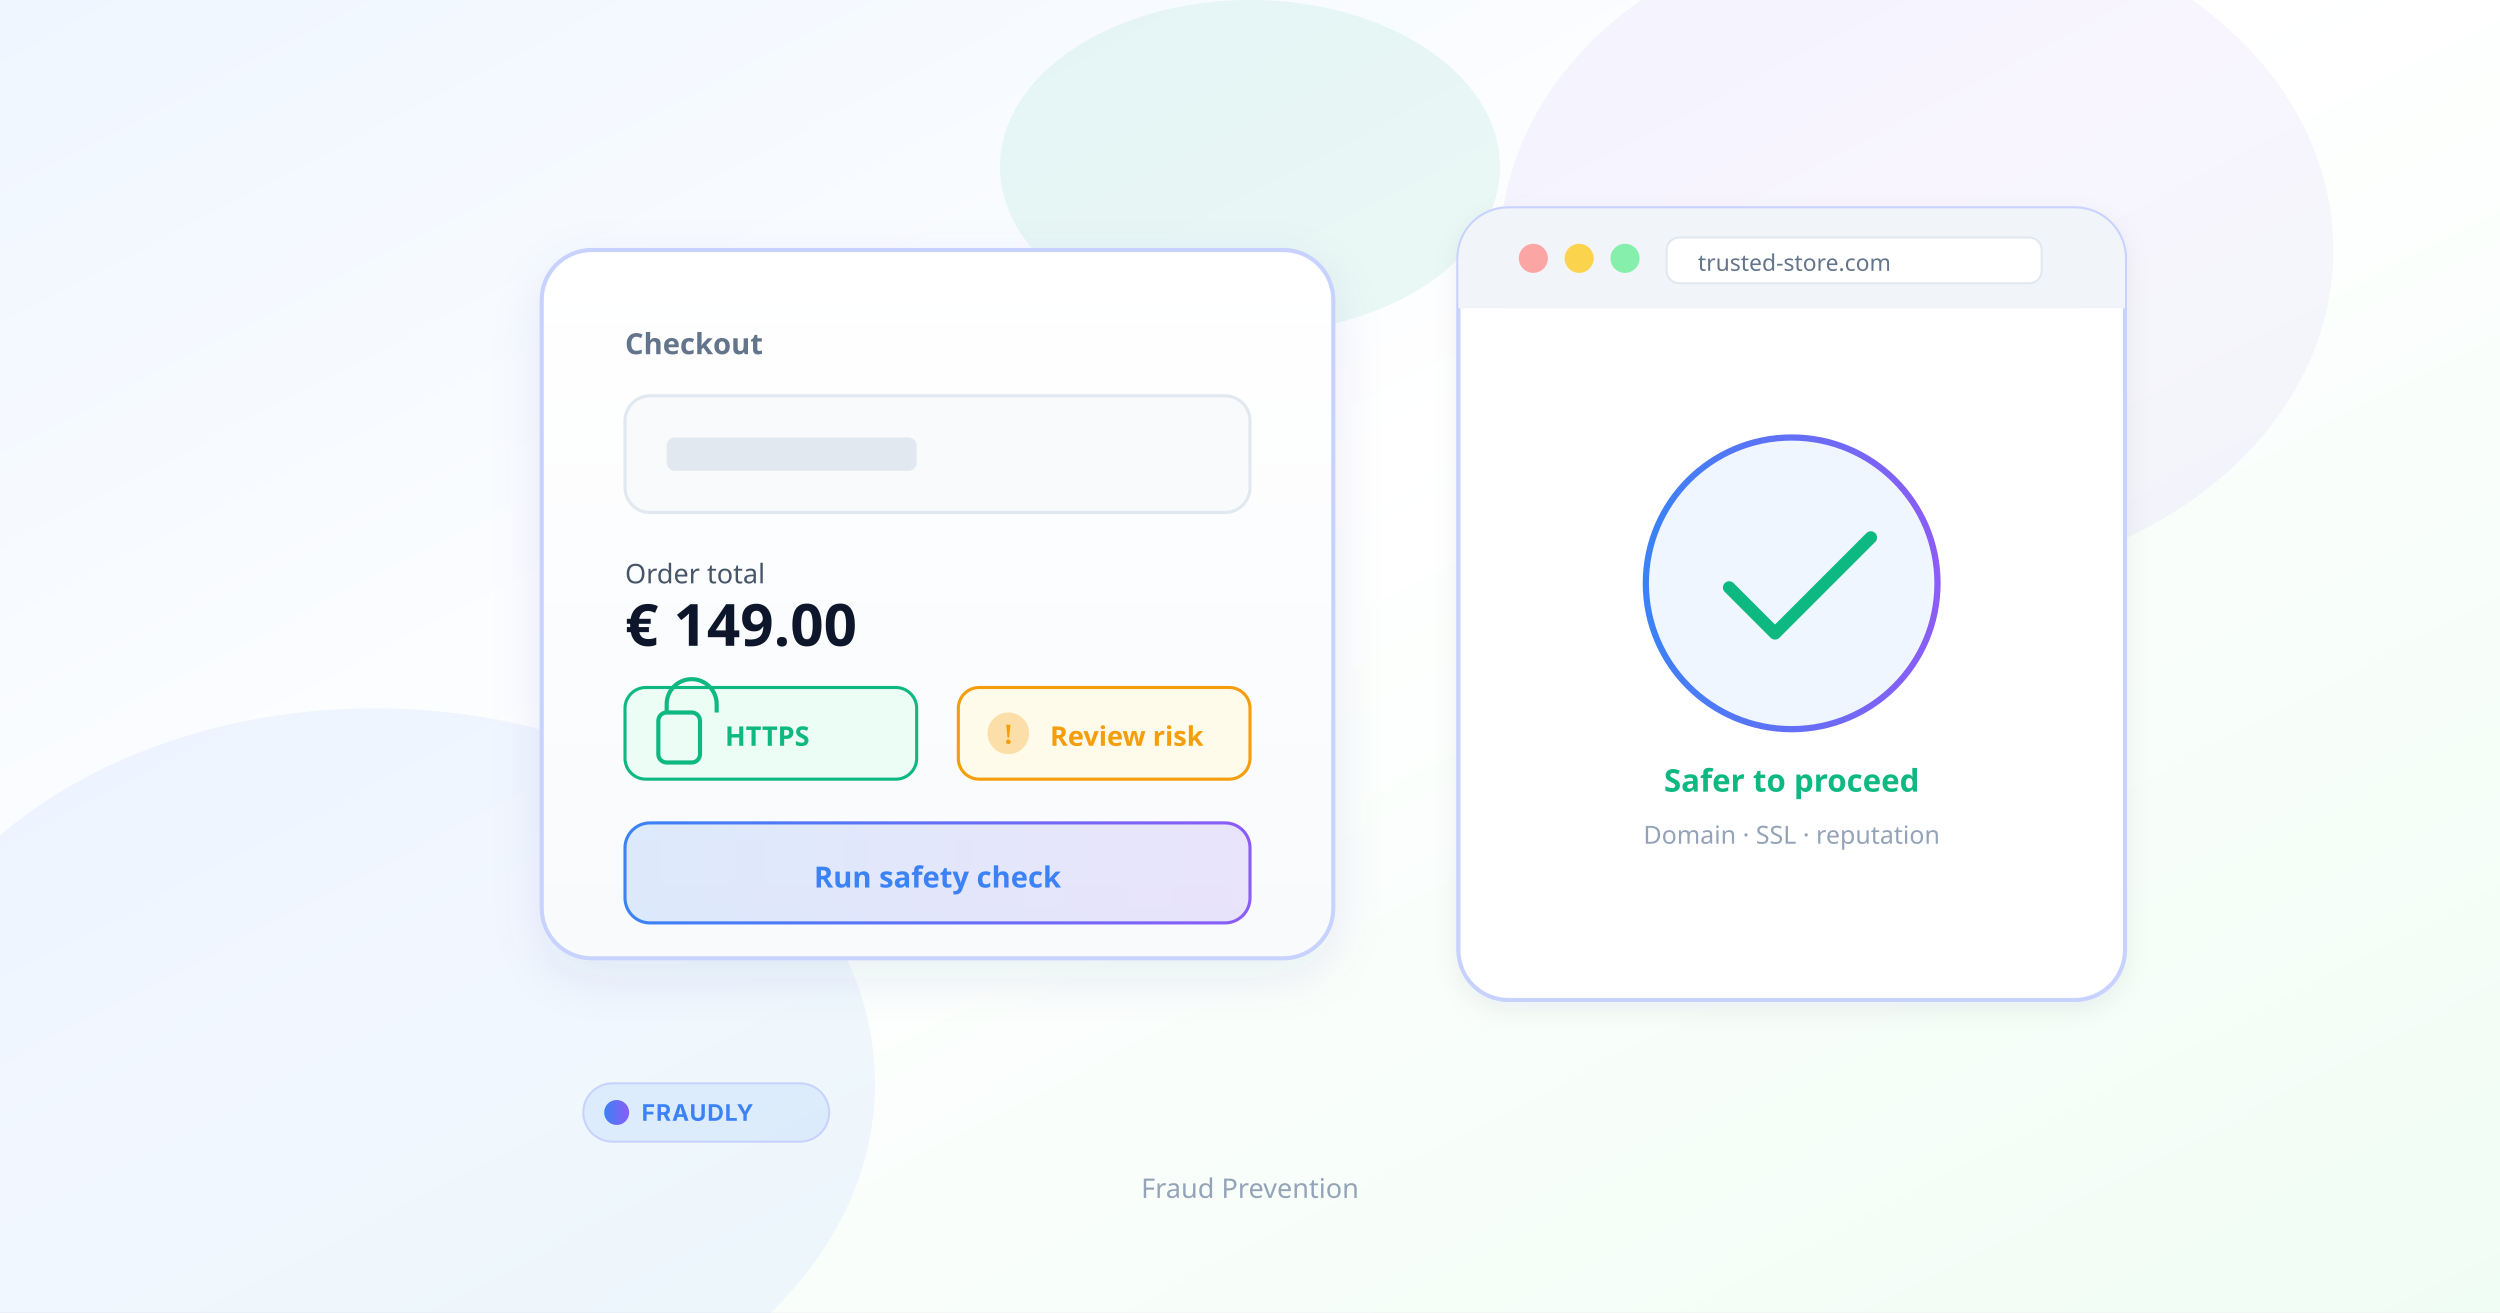
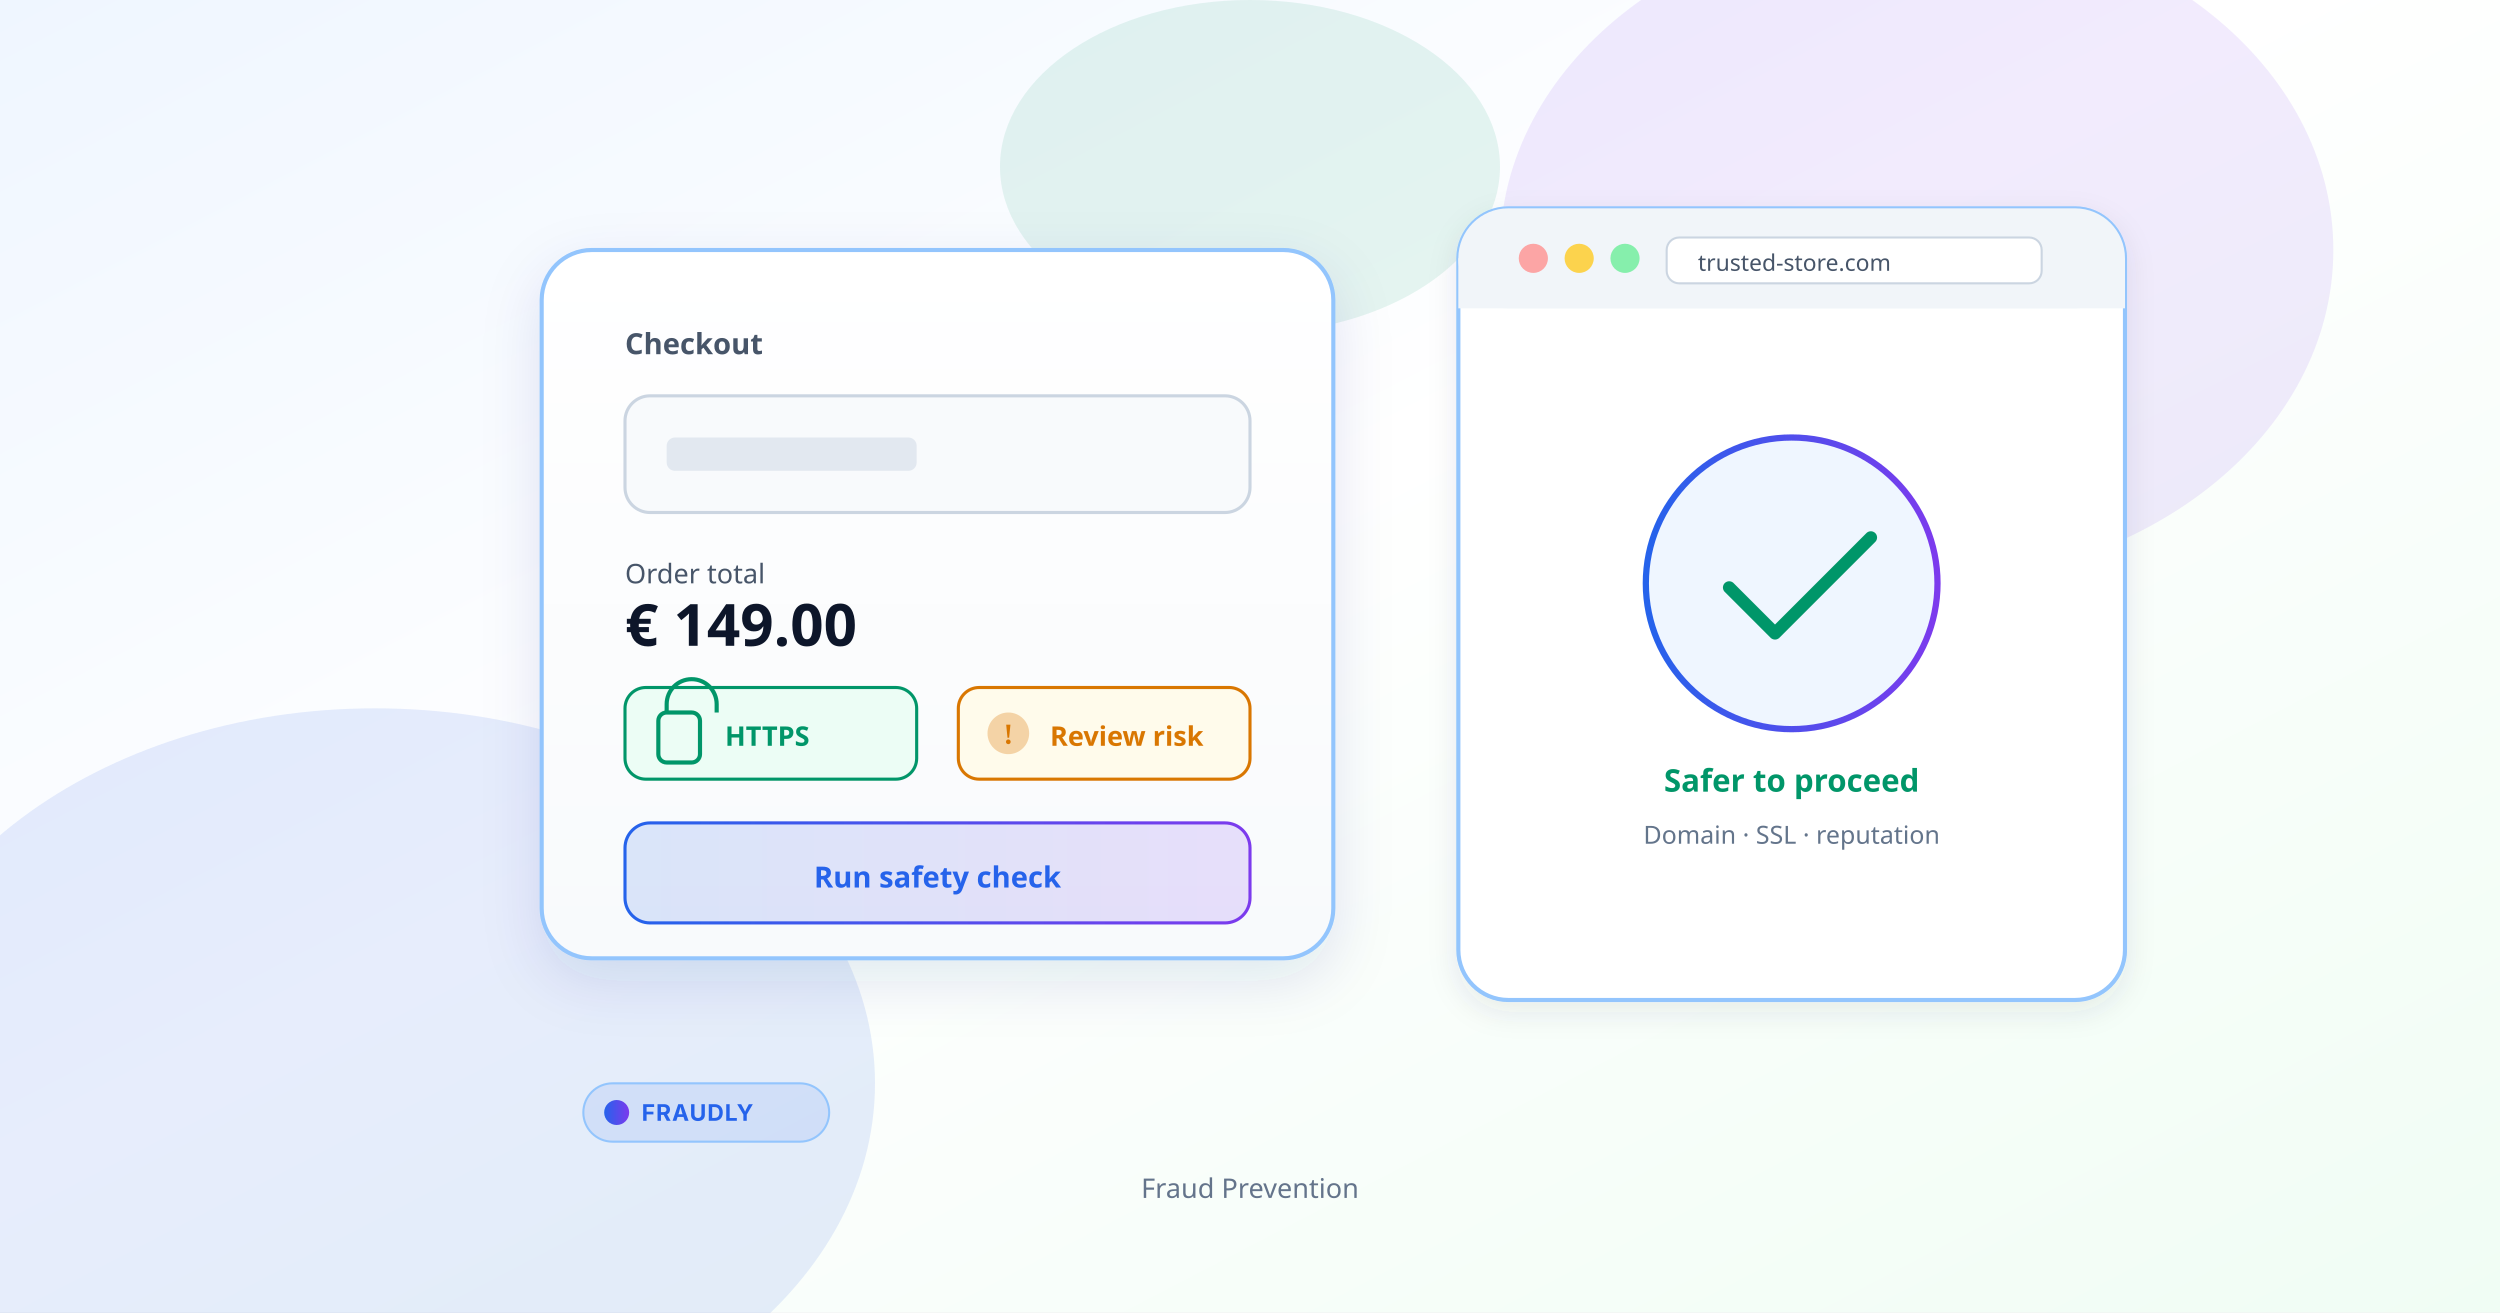
<svg xmlns="http://www.w3.org/2000/svg" width="1200" height="630" viewBox="0 0 1200 630" role="img" aria-label="Website safety — secure checkout and payment risk check">
  <defs>
    <linearGradient id="howtocheckifawebsiteissafe-bg" x1="0%" y1="0%" x2="100%" y2="100%">
      <stop offset="0%" stop-color="#eff6ff" />
      <stop offset="45%" stop-color="#ffffff" />
      <stop offset="100%" stop-color="#f0fdf4" />
    </linearGradient>
    <linearGradient id="howtocheckifawebsiteissafe-card" x1="0%" y1="0%" x2="0%" y2="100%">
      <stop offset="0%" stop-color="#ffffff" />
      <stop offset="100%" stop-color="#f8fafc" />
    </linearGradient>
    <linearGradient id="howtocheckifawebsiteissafe-accent" x1="0%" y1="0%" x2="100%" y2="0%">
-       <stop offset="0%" stop-color="#3b82f6" />
-       <stop offset="100%" stop-color="#8b5cf6" />
+       <stop offset="0%" stop-color="#2563eb" />
+       <stop offset="100%" stop-color="#7c3aed" />
    </linearGradient>
    <filter id="howtocheckifawebsiteissafe-shadow" x="-20%" y="-20%" width="140%" height="140%">
-       <feDropShadow dx="0" dy="8" stdDeviation="12" flood-color="#1e3a8a" flood-opacity="0.08" />
+       <feDropShadow dx="0" dy="10" stdDeviation="14" flood-color="#1e3a8a" flood-opacity="0.11" />
    </filter>
    <filter id="howtocheckifawebsiteissafe-shadow-sm" x="-10%" y="-10%" width="120%" height="120%">
-       <feDropShadow dx="0" dy="4" stdDeviation="6" flood-color="#334155" flood-opacity="0.06" />
+       <feDropShadow dx="0" dy="5" stdDeviation="7" flood-color="#334155" flood-opacity="0.09" />
    </filter>
  </defs>
  <rect width="1200" height="630" fill="url(#howtocheckifawebsiteissafe-bg)" />
-   <ellipse cx="920" cy="120" rx="200" ry="160" fill="#8b5cf6" fill-opacity="0.06" />
-   <ellipse cx="180" cy="520" rx="240" ry="180" fill="#3b82f6" fill-opacity="0.07" />
-   <ellipse cx="600" cy="80" rx="120" ry="80" fill="#10b981" fill-opacity="0.08" />
+   <ellipse cx="920" cy="120" rx="200" ry="160" fill="#7c3aed" fill-opacity="0.1" />
+   <ellipse cx="180" cy="520" rx="240" ry="180" fill="#2563eb" fill-opacity="0.11" />
+   <ellipse cx="600" cy="80" rx="120" ry="80" fill="#059669" fill-opacity="0.1" />
  <g filter="url(#howtocheckifawebsiteissafe-shadow)">
-     <rect x="260" y="120" width="380" height="340" rx="24" fill="url(#howtocheckifawebsiteissafe-card)" stroke="#c7d2fe" stroke-width="2" />
-     <text x="300" y="170" font-family="system-ui,sans-serif" font-size="14" font-weight="600" fill="#64748b">Checkout</text>
-     <rect x="300" y="190" width="300" height="56" rx="12" fill="#f8fafc" stroke="#e2e8f0" stroke-width="1.5" />
+     <rect x="260" y="120" width="380" height="340" rx="24" fill="url(#howtocheckifawebsiteissafe-card)" stroke="#93c5fd" stroke-width="2" />
+     <text x="300" y="170" font-family="system-ui,sans-serif" font-size="14" font-weight="600" fill="#475569">Checkout</text>
+     <rect x="300" y="190" width="300" height="56" rx="12" fill="#f8fafc" stroke="#cbd5e1" stroke-width="1.5" />
    <rect x="320" y="210" width="120" height="16" rx="4" fill="#e2e8f0" />
    <text x="300" y="280" font-family="system-ui,sans-serif" font-size="13" fill="#475569">Order total</text>
    <text x="300" y="310" font-family="system-ui,sans-serif" font-size="28" font-weight="700" fill="#0f172a">€ 149.00</text>
    <g transform="translate(300,330)">
-       <rect width="140" height="44" rx="10" fill="#ecfdf5" stroke="#10b981" stroke-width="1.5" />
-       <rect x="16" y="12" width="20" height="24" rx="4" fill="none" stroke="#10b981" stroke-width="2" />
-       <path d="M20 12 V8 a12 12 0 0 1 24 0 v4" fill="none" stroke="#10b981" stroke-width="2" />
-       <text x="48" y="28" font-family="system-ui,sans-serif" font-size="13" font-weight="600" fill="#10b981">HTTPS</text>
+       <rect width="140" height="44" rx="10" fill="#ecfdf5" stroke="#059669" stroke-width="1.5" />
+       <rect x="16" y="12" width="20" height="24" rx="4" fill="none" stroke="#059669" stroke-width="2" />
+       <path d="M20 12 V8 a12 12 0 0 1 24 0 v4" fill="none" stroke="#059669" stroke-width="2" />
+       <text x="48" y="28" font-family="system-ui,sans-serif" font-size="13" font-weight="600" fill="#059669">HTTPS</text>
    </g>
    <g transform="translate(460,330)">
-       <rect width="140" height="44" rx="10" fill="#fffbeb" stroke="#f59e0b" stroke-width="1.5" />
-       <circle cx="24" cy="22" r="10" fill="#f59e0b" fill-opacity="0.3" />
-       <text x="24" y="27" text-anchor="middle" font-size="14" font-weight="700" fill="#f59e0b">!</text>
-       <text x="44" y="28" font-family="system-ui,sans-serif" font-size="13" font-weight="600" fill="#f59e0b">Review risk</text>
+       <rect width="140" height="44" rx="10" fill="#fffbeb" stroke="#d97706" stroke-width="1.5" />
+       <circle cx="24" cy="22" r="10" fill="#d97706" fill-opacity="0.3" />
+       <text x="24" y="27" text-anchor="middle" font-size="14" font-weight="700" fill="#d97706">!</text>
+       <text x="44" y="28" font-family="system-ui,sans-serif" font-size="13" font-weight="600" fill="#d97706">Review risk</text>
    </g>
    <rect x="300" y="395" width="300" height="48" rx="12" fill="url(#howtocheckifawebsiteissafe-accent)" fill-opacity="0.15" stroke="url(#howtocheckifawebsiteissafe-accent)" stroke-width="1.5" />
-     <text x="450" y="426" text-anchor="middle" font-family="system-ui,sans-serif" font-size="14" font-weight="700" fill="#3b82f6">Run safety check</text>
+     <text x="450" y="426" text-anchor="middle" font-family="system-ui,sans-serif" font-size="14" font-weight="700" fill="#2563eb">Run safety check</text>
  </g>
  <g transform="translate(700,100)" filter="url(#howtocheckifawebsiteissafe-shadow-sm)">
-     <rect width="320" height="380" rx="24" fill="#fff" stroke="#c7d2fe" stroke-width="2" />
+     <rect width="320" height="380" rx="24" fill="#fff" stroke="#93c5fd" stroke-width="2" />
    <rect x="0" y="0" width="320" height="48" rx="24" fill="#f1f5f9" />
    <rect x="0" y="24" width="320" height="24" fill="#f1f5f9" />
    <circle cx="36" cy="24" r="7" fill="#fca5a5" />
    <circle cx="58" cy="24" r="7" fill="#fcd34d" />
    <circle cx="80" cy="24" r="7" fill="#86efac" />
-     <rect x="100" y="14" width="180" height="22" rx="6" fill="#fff" stroke="#e2e8f0" stroke-width="1" />
-     <text x="115" y="30" font-family="system-ui,sans-serif" font-size="11" fill="#64748b">trusted-store.com</text>
+     <rect x="100" y="14" width="180" height="22" rx="6" fill="#fff" stroke="#cbd5e1" stroke-width="1" />
+     <text x="115" y="30" font-family="system-ui,sans-serif" font-size="11" fill="#475569">trusted-store.com</text>
    <g transform="translate(80,100)">
      <circle cx="80" cy="80" r="70" fill="#eff6ff" stroke="url(#howtocheckifawebsiteissafe-accent)" stroke-width="3" />
-       <path d="M50 82 L72 104 L118 58" fill="none" stroke="#10b981" stroke-width="6" stroke-linecap="round" stroke-linejoin="round" />
+       <path d="M50 82 L72 104 L118 58" fill="none" stroke="#059669" stroke-width="6" stroke-linecap="round" stroke-linejoin="round" />
    </g>
-     <text x="160" y="280" text-anchor="middle" font-family="system-ui,sans-serif" font-size="15" font-weight="700" fill="#10b981">Safer to proceed</text>
-     <text x="160" y="305" text-anchor="middle" font-family="system-ui,sans-serif" font-size="12" fill="#94a3b8">Domain · SSL · reputation</text>
+     <text x="160" y="280" text-anchor="middle" font-family="system-ui,sans-serif" font-size="15" font-weight="700" fill="#059669">Safer to proceed</text>
+     <text x="160" y="305" text-anchor="middle" font-family="system-ui,sans-serif" font-size="12" fill="#64748b">Domain · SSL · reputation</text>
  </g>
  <g transform="translate(280,520)">
-     <rect width="118" height="28" rx="14" fill="#3b82f6" fill-opacity="0.1" stroke="#c7d2fe" stroke-width="1" />
+     <rect width="118" height="28" rx="14" fill="#2563eb" fill-opacity="0.1" stroke="#93c5fd" stroke-width="1" />
    <circle cx="16" cy="14" r="6" fill="url(#howtocheckifawebsiteissafe-accent)" />
-     <text x="28" y="18" font-family="system-ui,-apple-system,sans-serif" font-size="11" font-weight="700" fill="#3b82f6" letter-spacing="0.04em">FRAUDLY</text>
+     <text x="28" y="18" font-family="system-ui,-apple-system,sans-serif" font-size="11" font-weight="700" fill="#2563eb" letter-spacing="0.04em">FRAUDLY</text>
  </g>
-   <text x="600" y="575" text-anchor="middle" font-family="system-ui,sans-serif" font-size="13" fill="#94a3b8">Fraud Prevention</text>
+   <text x="600" y="575" text-anchor="middle" font-family="system-ui,sans-serif" font-size="13" fill="#64748b">Fraud Prevention</text>
</svg>
